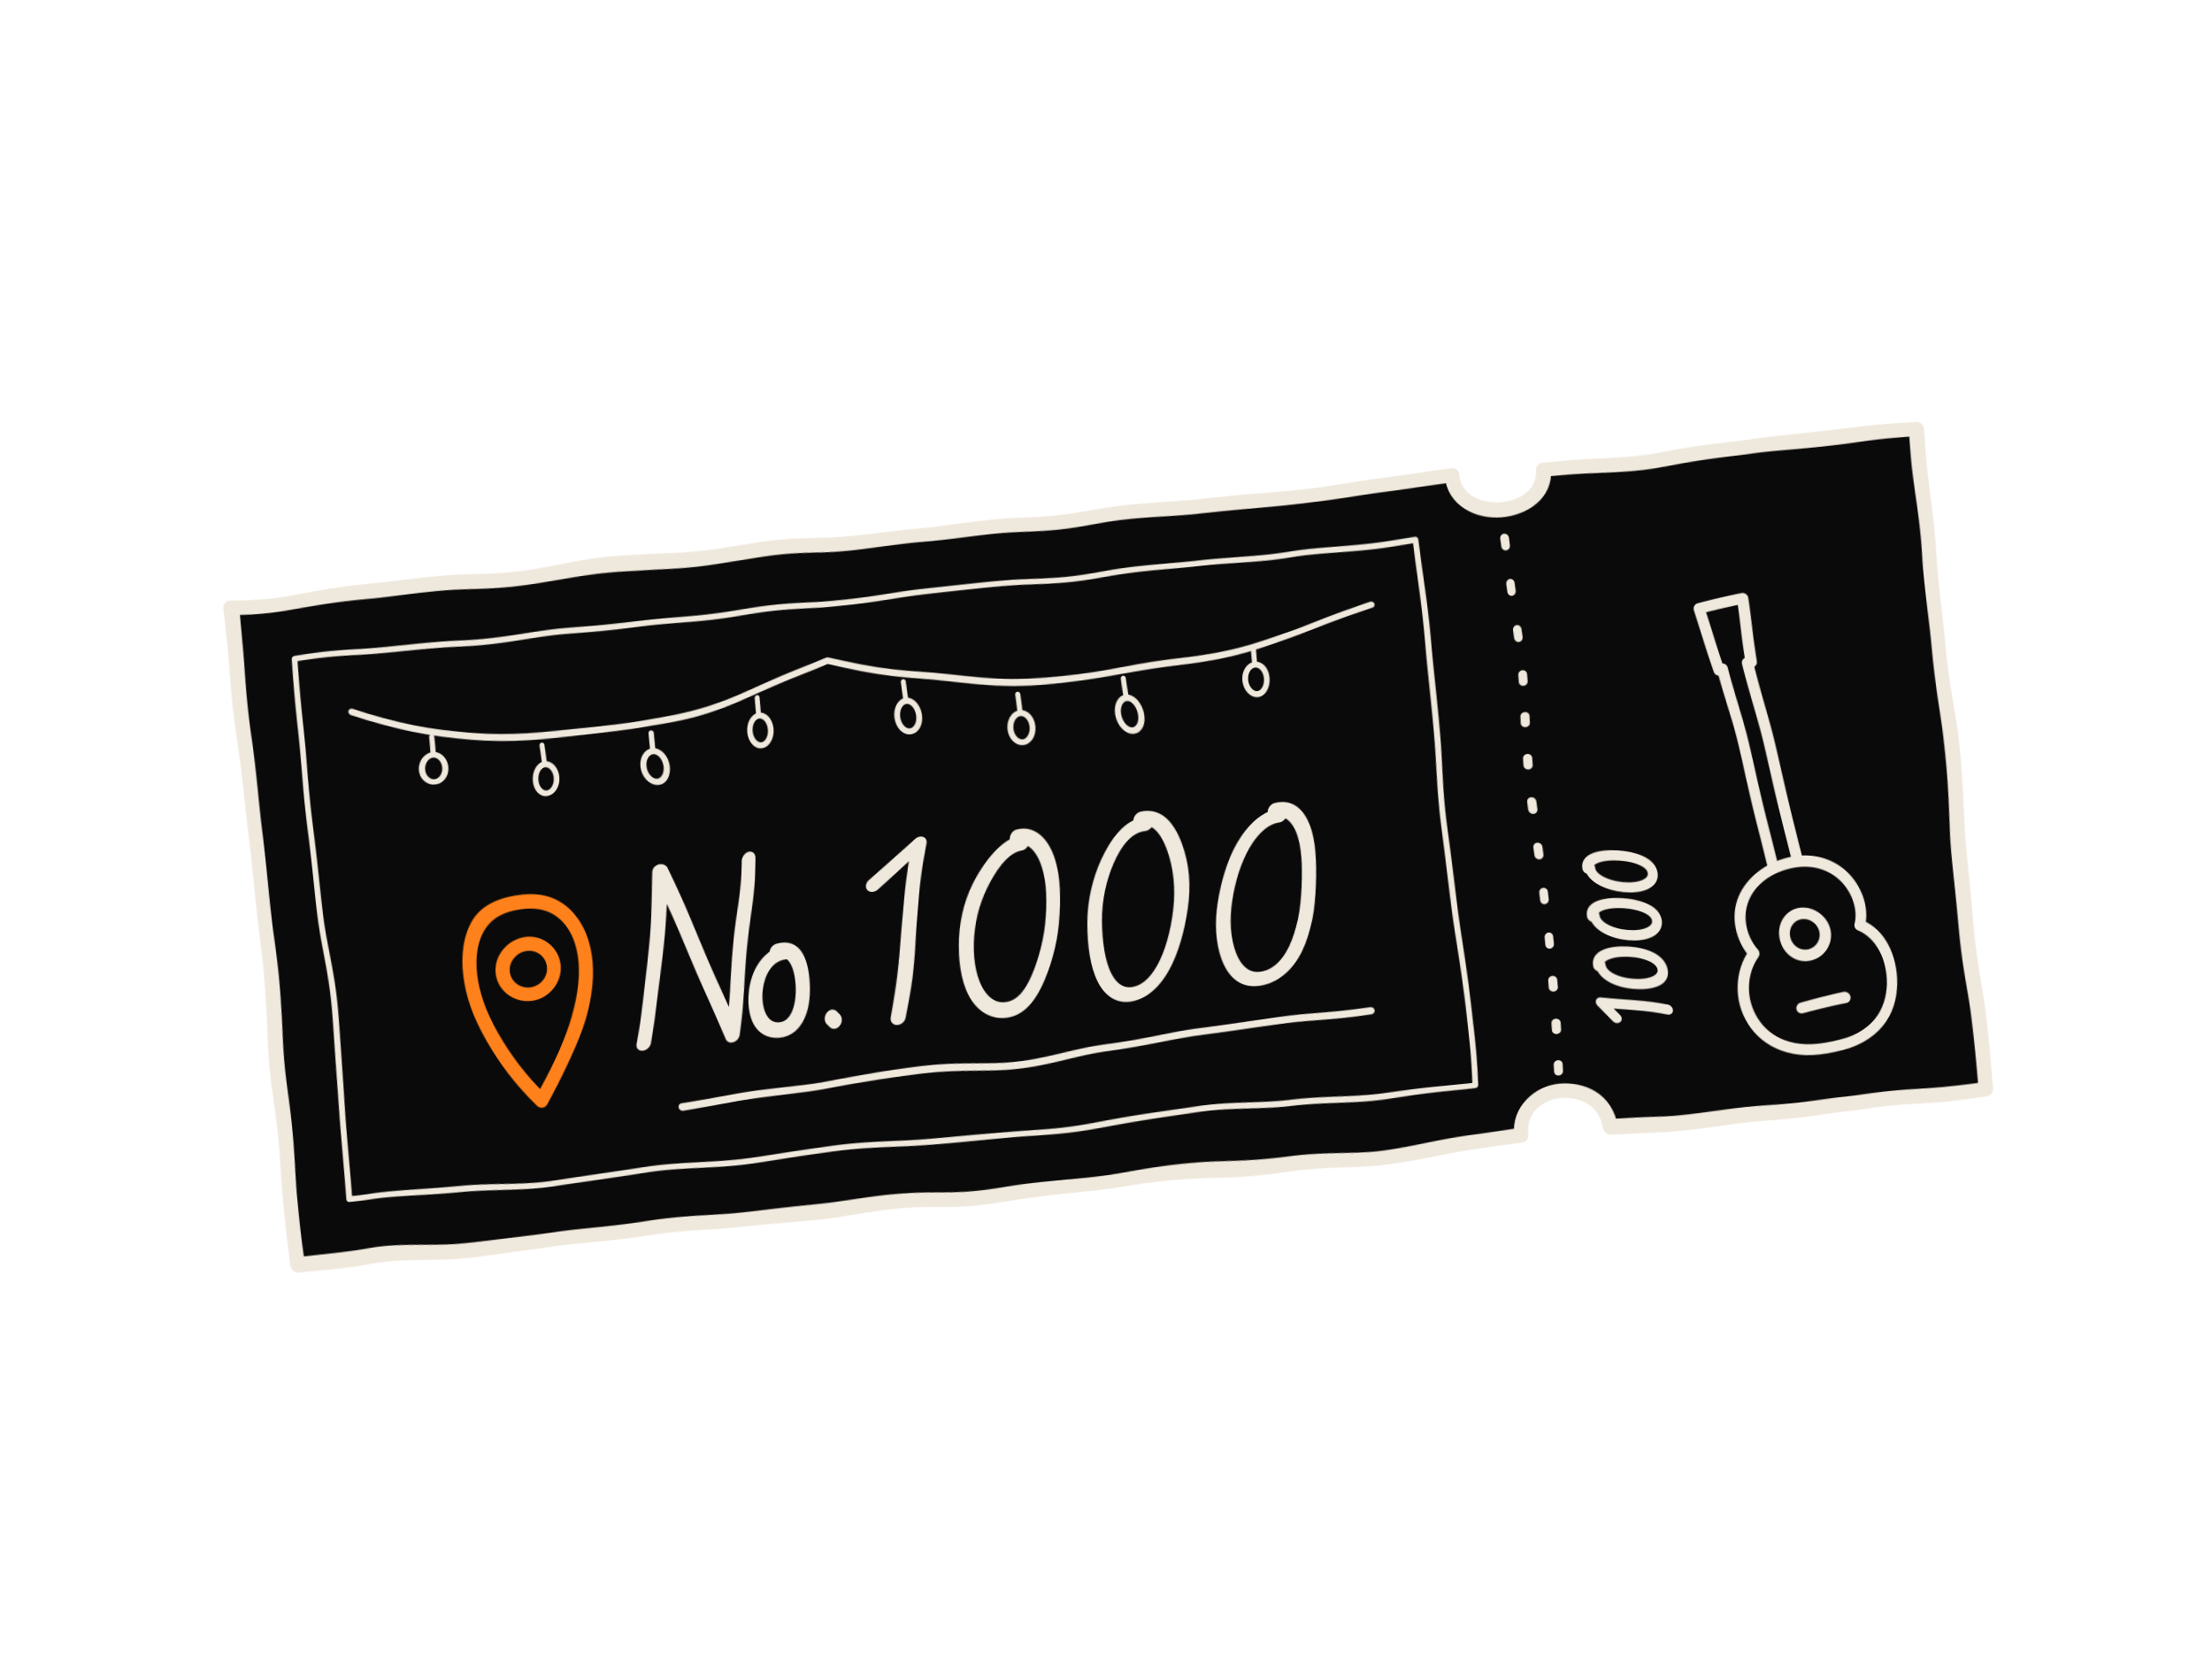
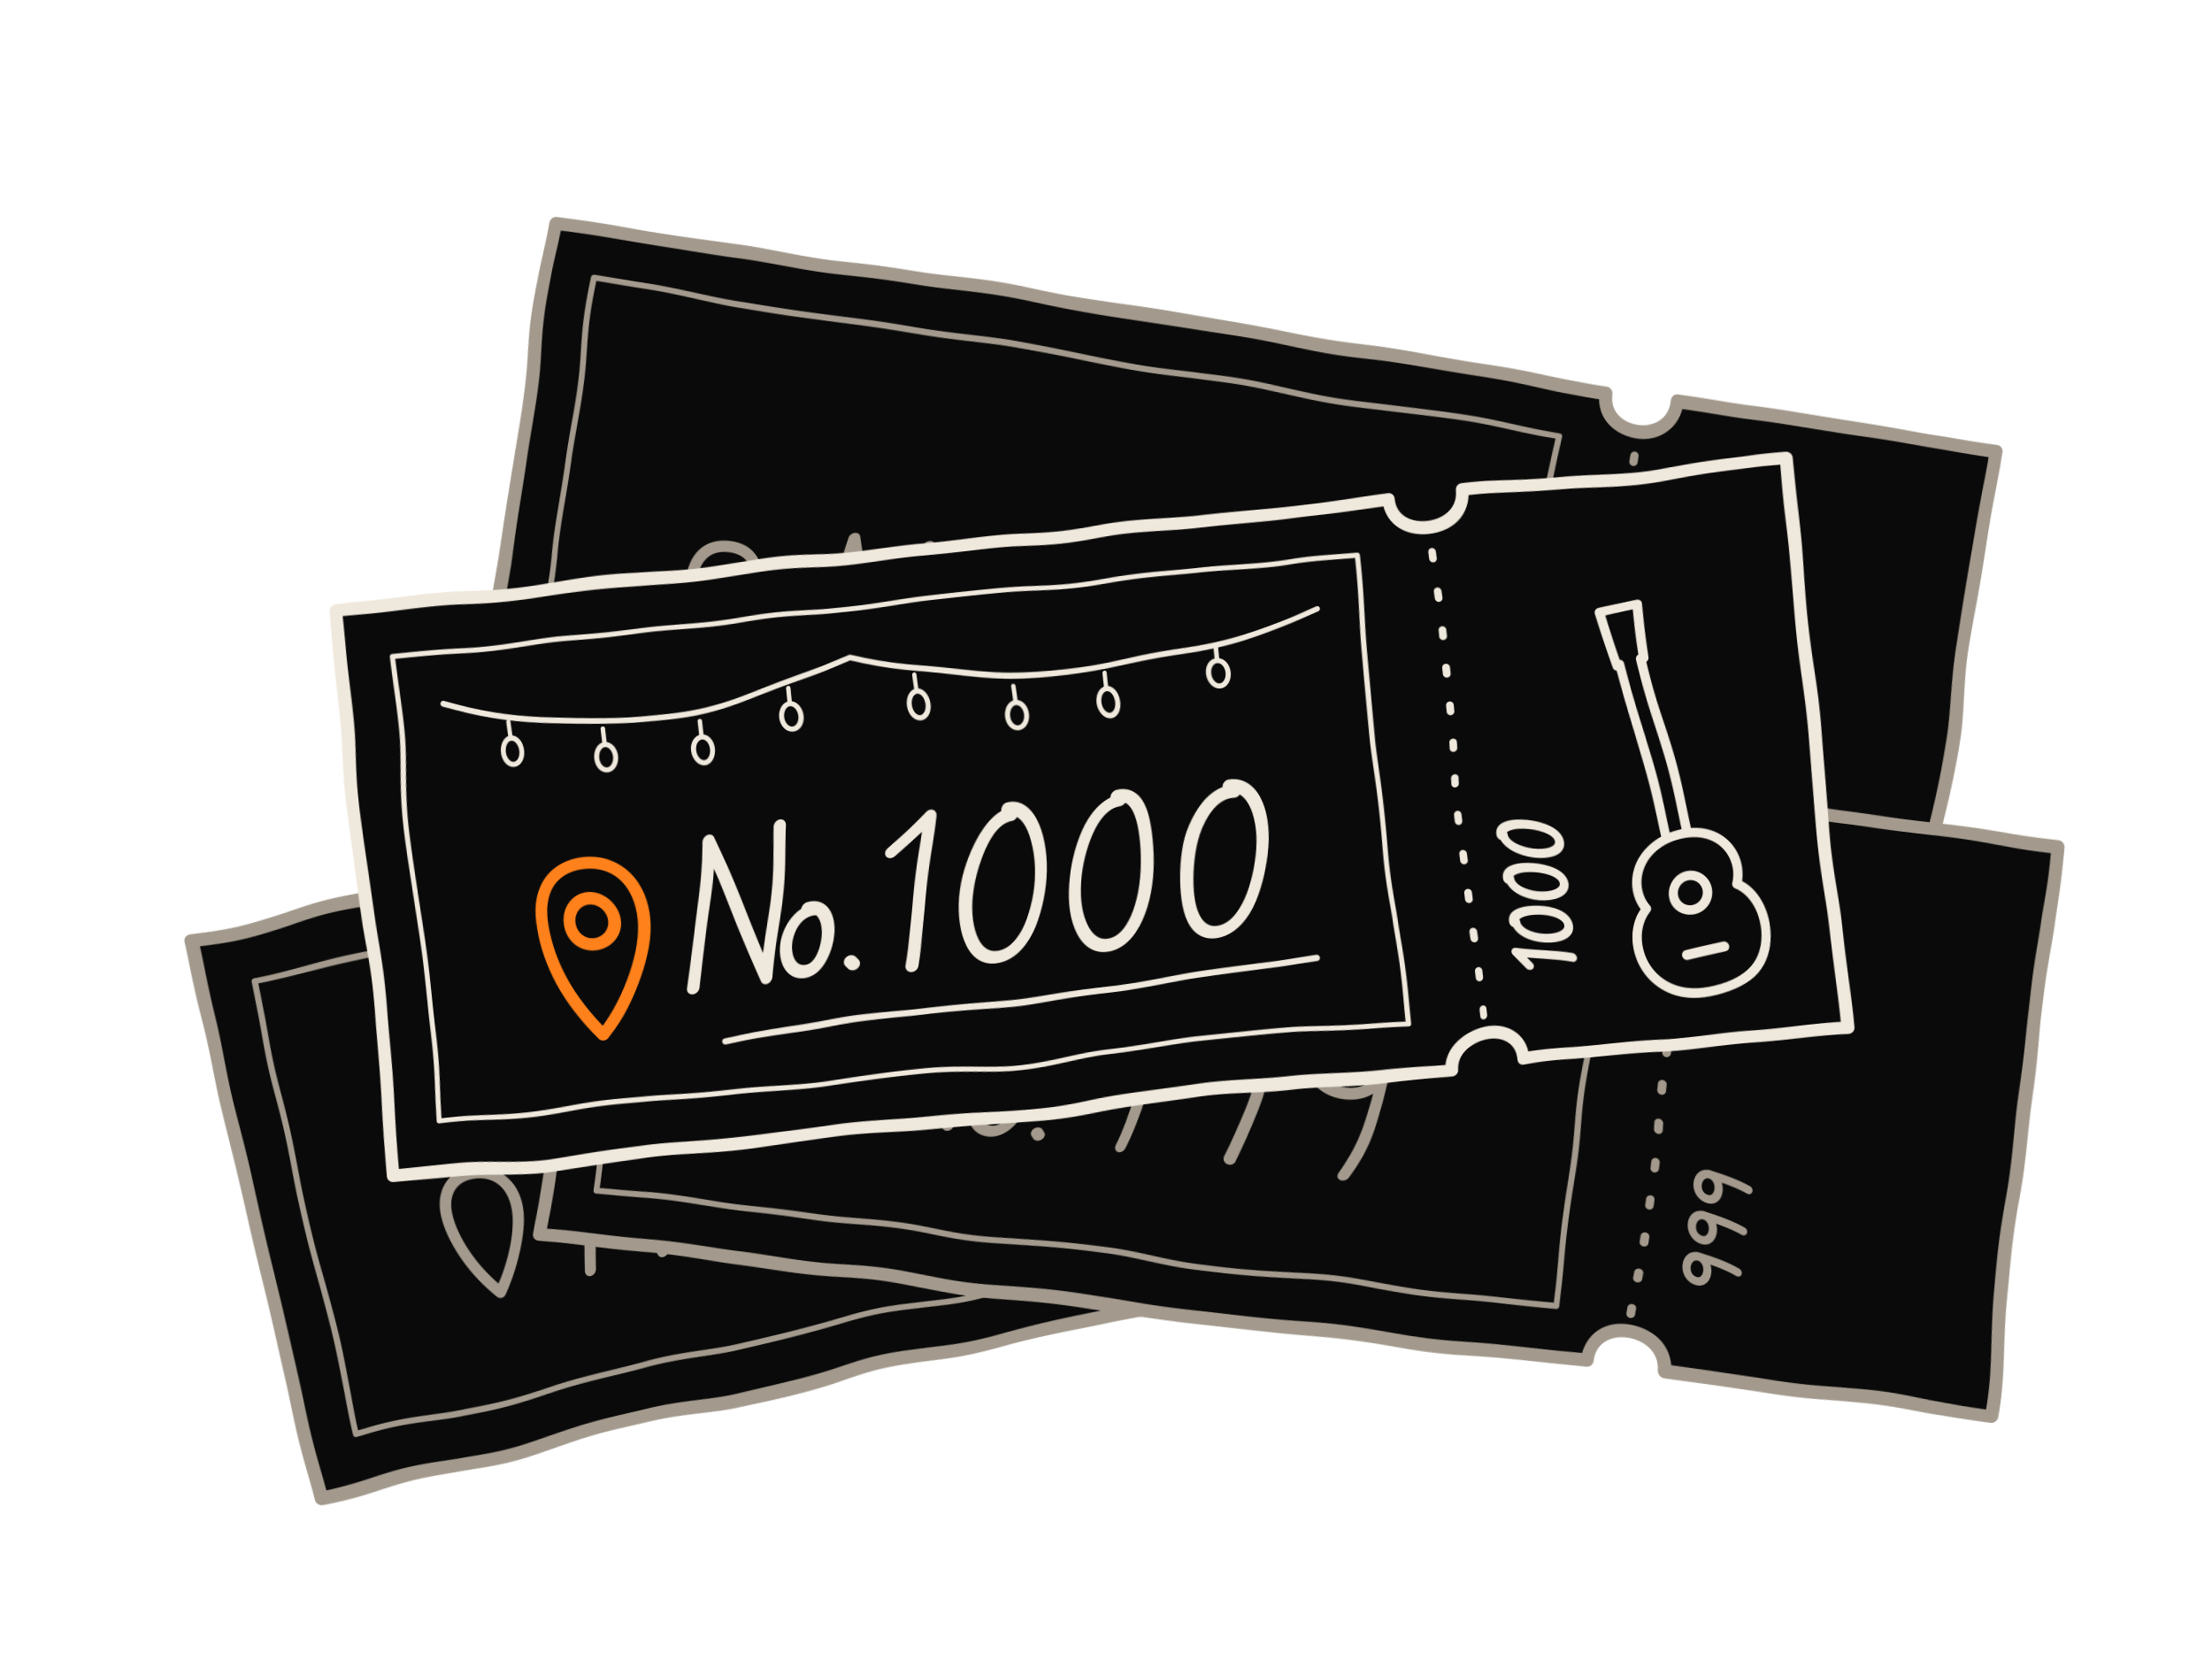
<svg xmlns="http://www.w3.org/2000/svg" viewBox="0 0 600 450" aria-hidden="true">
  <defs>
    <filter id="wob-idea-ticket" x="-5%" y="-5%" width="110%" height="110%">
      <feTurbulence type="fractalNoise" baseFrequency="0.02" numOctaves="2" seed="31" />
      <feDisplacementMap in="SourceGraphic" scale="4.5" />
    </filter>
  </defs>
  <g filter="url(#wob-idea-ticket)" fill="none" stroke="#efe8dc" stroke-width="4" stroke-linecap="round" stroke-linejoin="round">
-     <g transform="rotate(-6 300 225)">
+     <g transform="translate(334 168) rotate(9) scale(0.86) translate(-300 -230)" stroke="#a39a8d">
+       <path d="M70 140 L404 140 C404 154 428 154 428 140 L530 140 L530 320 L428 320 C428 306 404 306 404 320 L70 320 Z" fill="#0a0a0a" stroke-width="4.2" />
+       <path d="M86 156 L392 156 L392 304 L86 304 Z" stroke-width="1.9" />
+       <path d="M416 158 L416 304" stroke-width="2.6" stroke-dasharray="2 10" />
+       <path d="M140 270 C126 252 125 232 140 232 C155 232 154 252 140 270 Z" stroke-width="3.5" />
+       <g transform="translate(178 222) scale(0.8) skewX(-10)">
+         <path d="M0 60 C1 40 1 20 0 1 C10 20 20 40 30 60 C31 40 31 20 30 0 M44 34 C56 32 58 60 46 60 C34 60 34 34 48 35 M64 58 L65 59" stroke-width="4.5" />
+       </g>
+       <g transform="translate(236 222) scale(0.8) skewX(-10)">
+         <path d="M30 18 C30 2 4 2 4 18 C4 32 30 32 30 16 C30 34 29 48 26 60 M74 18 C74 2 48 2 48 18 C48 32 74 32 74 16 C74 34 73 48 70 60 M90 3 C100 2 112 1 121 2 C112 20 104 40 100 60 " stroke-width="4.5" />
+       </g>
+       <g transform="translate(428 290) rotate(-90)">
+         <g transform="translate(0 0) scale(0.3) skewX(-10)">
+           <path d="M30 18 C30 2 4 2 4 18 C4 32 30 32 30 16 C30 34 29 48 26 60 M74 18 C74 2 48 2 48 18 C48 32 74 32 74 16 C74 34 73 48 70 60 M90 3 C100 2 112 1 121 2 C112 20 104 40 100 60 " stroke-width="8.7" />
+         </g>
+       </g>
+     </g>
+     <g transform="translate(262 286) rotate(-13) scale(0.86) translate(-300 -230)" stroke="#a39a8d">
+       <path d="M70 140 L404 140 C404 154 428 154 428 140 L530 140 L530 320 L428 320 C428 306 404 306 404 320 L70 320 Z" fill="#0a0a0a" stroke-width="4.2" />
+       <path d="M86 156 L392 156 L392 304 L86 304 Z" stroke-width="1.9" />
+       <path d="M416 158 L416 304" stroke-width="2.6" stroke-dasharray="2 10" />
+       <path d="M140 270 C126 252 125 232 140 232 C155 232 154 252 140 270 Z" stroke-width="3.5" />
+       <g transform="translate(178 222) scale(0.8) skewX(-10)">
+         <path d="M0 60 C1 40 1 20 0 1 C10 20 20 40 30 60 C31 40 31 20 30 0 M44 34 C56 32 58 60 46 60 C34 60 34 34 48 35 M64 58 L65 59" stroke-width="4.5" />
+       </g>
+       <g transform="translate(236 222) scale(0.8) skewX(-10)">
+         <path d="M30 18 C30 2 4 2 4 18 C4 32 30 32 30 16 C30 34 29 48 26 60 M74 18 C74 2 48 2 48 18 C48 32 74 32 74 16 C74 34 73 48 70 60 M105 30 C90 26 92 2 105 2 C118 2 120 26 105 30 C88 34 90 60 105 60 C120 60 122 34 105 31 " stroke-width="4.5" />
+       </g>
+       <g transform="translate(428 290) rotate(-90)">
+         <g transform="translate(0 0) scale(0.3) skewX(-10)">
+           <path d="M30 18 C30 2 4 2 4 18 C4 32 30 32 30 16 C30 34 29 48 26 60 M74 18 C74 2 48 2 48 18 C48 32 74 32 74 16 C74 34 73 48 70 60 M105 30 C90 26 92 2 105 2 C118 2 120 26 105 30 C88 34 90 60 105 60 C120 60 122 34 105 31 " stroke-width="8.7" />
+         </g>
+       </g>
+     </g>
+     <g transform="translate(352 282) rotate(7) scale(0.86) translate(-300 -230)" stroke="#a39a8d">
+       <path d="M70 140 L404 140 C404 154 428 154 428 140 L530 140 L530 320 L428 320 C428 306 404 306 404 320 L70 320 Z" fill="#0a0a0a" stroke-width="4.2" />
+       <path d="M86 156 L392 156 L392 304 L86 304 Z" stroke-width="1.9" />
+       <path d="M416 158 L416 304" stroke-width="2.6" stroke-dasharray="2 10" />
+       <path d="M140 270 C126 252 125 232 140 232 C155 232 154 252 140 270 Z" stroke-width="3.5" />
+       <g transform="translate(178 222) scale(0.8) skewX(-10)">
+         <path d="M0 60 C1 40 1 20 0 1 C10 20 20 40 30 60 C31 40 31 20 30 0 M44 34 C56 32 58 60 46 60 C34 60 34 34 48 35 M64 58 L65 59" stroke-width="4.5" />
+       </g>
+       <g transform="translate(236 222) scale(0.8) skewX(-10)">
+         <path d="M30 18 C30 2 4 2 4 18 C4 32 30 32 30 16 C30 34 29 48 26 60 M74 18 C74 2 48 2 48 18 C48 32 74 32 74 16 C74 34 73 48 70 60 M118 18 C118 2 92 2 92 18 C92 32 118 32 118 16 C118 34 117 48 114 60 " stroke-width="4.5" />
+       </g>
+       <g transform="translate(428 290) rotate(-90)">
+         <g transform="translate(0 0) scale(0.3) skewX(-10)">
+           <path d="M30 18 C30 2 4 2 4 18 C4 32 30 32 30 16 C30 34 29 48 26 60 M74 18 C74 2 48 2 48 18 C48 32 74 32 74 16 C74 34 73 48 70 60 M118 18 C118 2 92 2 92 18 C92 32 118 32 118 16 C118 34 117 48 114 60 " stroke-width="8.7" />
+         </g>
+       </g>
+     </g>
+     <g transform="translate(296 222) rotate(-6) scale(0.86) translate(-300 -230)">
      <path d="M70 140 L404 140 C404 154 428 154 428 140 L530 140 L530 320 L428 320 C428 306 404 306 404 320 L70 320 Z" fill="#0a0a0a" />
      <path d="M86 156 L392 156 M86 304 L392 304 M86 156 L86 304 M392 156 L392 304" stroke-width="1.6" />
      <path d="M416 158 L416 304" stroke-width="2.4" stroke-dasharray="2 10" />
      <path d="M100 172 Q160 196 230 172 Q300 196 378 172" stroke-width="1.8" />
      <path d="M120 180 L120 185" stroke-width="1.4" />
      <ellipse cx="120" cy="189" rx="3" ry="4" stroke-width="1.6" />
      <path d="M150 186 L150 191" stroke-width="1.4" />
      <ellipse cx="150" cy="195" rx="3" ry="4" stroke-width="1.6" />
      <path d="M180 186 L180 191" stroke-width="1.4" />
      <ellipse cx="180" cy="195" rx="3" ry="4" stroke-width="1.6" />
      <path d="M210 180 L210 185" stroke-width="1.4" />
      <ellipse cx="210" cy="189" rx="3" ry="4" stroke-width="1.6" />
      <path d="M250 180 L250 185" stroke-width="1.4" />
      <ellipse cx="250" cy="189" rx="3" ry="4" stroke-width="1.6" />
      <path d="M280 186 L280 191" stroke-width="1.4" />
      <ellipse cx="280" cy="195" rx="3" ry="4" stroke-width="1.6" />
      <path d="M310 186 L310 191" stroke-width="1.4" />
      <ellipse cx="310" cy="195" rx="3" ry="4" stroke-width="1.6" />
      <path d="M345 180 L345 185" stroke-width="1.4" />
      <ellipse cx="345" cy="189" rx="3" ry="4" stroke-width="1.6" />
      <g stroke="#ff811b" stroke-width="3.8">
        <path d="M140 282 C120 258 118 228 140 228 C162 228 160 258 140 282 Z" />
        <circle cx="140" cy="246" r="7" />
      </g>
      <g transform="translate(178 222) scale(0.8) skewX(-10)">
        <path d="M0 60 C1 40 1 20 0 1 C10 20 20 40 30 60 C31 40 31 20 30 0 M44 34 C56 32 58 60 46 60 C34 60 34 34 48 35 M64 58 L65 59" stroke-width="5.0" />
      </g>
      <g transform="translate(236 222) scale(0.8) skewX(-10)">
-         <path d="M2 14 L16 1 C15 22 16 42 14 60 M49 2 C68 0 70 60 49 60 C30 60 30 4 51 4 M93 2 C112 0 114 60 93 60 C74 60 74 4 95 4 M137 2 C156 0 158 60 137 60 C118 60 118 4 139 4" stroke-width="5.0" />
+         <path d="M2 14 L16 1 C15 22 16 42 14 60 M47 2 C66 0 68 60 47 60 C28 60 28 4 49 4 M91 2 C110 0 112 60 91 60 C72 60 72 4 93 4 M135 2 C154 0 156 60 135 60 C116 60 116 4 137 4 " stroke-width="5.0" />
      </g>
      <path d="M178 288 C230 283 300 286 366 281" stroke-width="2" />
      <g transform="translate(490 304) rotate(-8) scale(0.5)" stroke-width="6">
        <path d="M0 0 C-45 0 -50 -45 -30 -60 C-38 -75 -30 -100 0 -100 C30 -100 38 -75 30 -60 C50 -45 45 0 0 0 Z" fill="#0a0a0a" />
        <circle cx="0" cy="-62" r="11" />
        <path d="M-12 -25 L12 -25" />
        <path d="M-7 -100 L-7 -210 M7 -100 L7 -210" />
        <path d="M-9 -210 L-12 -246 L12 -246 L9 -210" />
      </g>
      <g transform="translate(428 290) rotate(-90)">
        <g transform="translate(0 0) scale(0.3) skewX(-10)">
-           <path d="M2 14 L16 1 C15 22 16 42 14 60 M49 2 C68 0 70 60 49 60 C30 60 30 4 51 4 M93 2 C112 0 114 60 93 60 C74 60 74 4 95 4 M137 2 C156 0 158 60 137 60 C118 60 118 4 139 4" stroke-width="9.3" />
+           <path d="M2 14 L16 1 C15 22 16 42 14 60 M47 2 C66 0 68 60 47 60 C28 60 28 4 49 4 M91 2 C110 0 112 60 91 60 C72 60 72 4 93 4 M135 2 C154 0 156 60 135 60 C116 60 116 4 137 4 " stroke-width="9.3" />
        </g>
      </g>
    </g>
  </g>
</svg>
